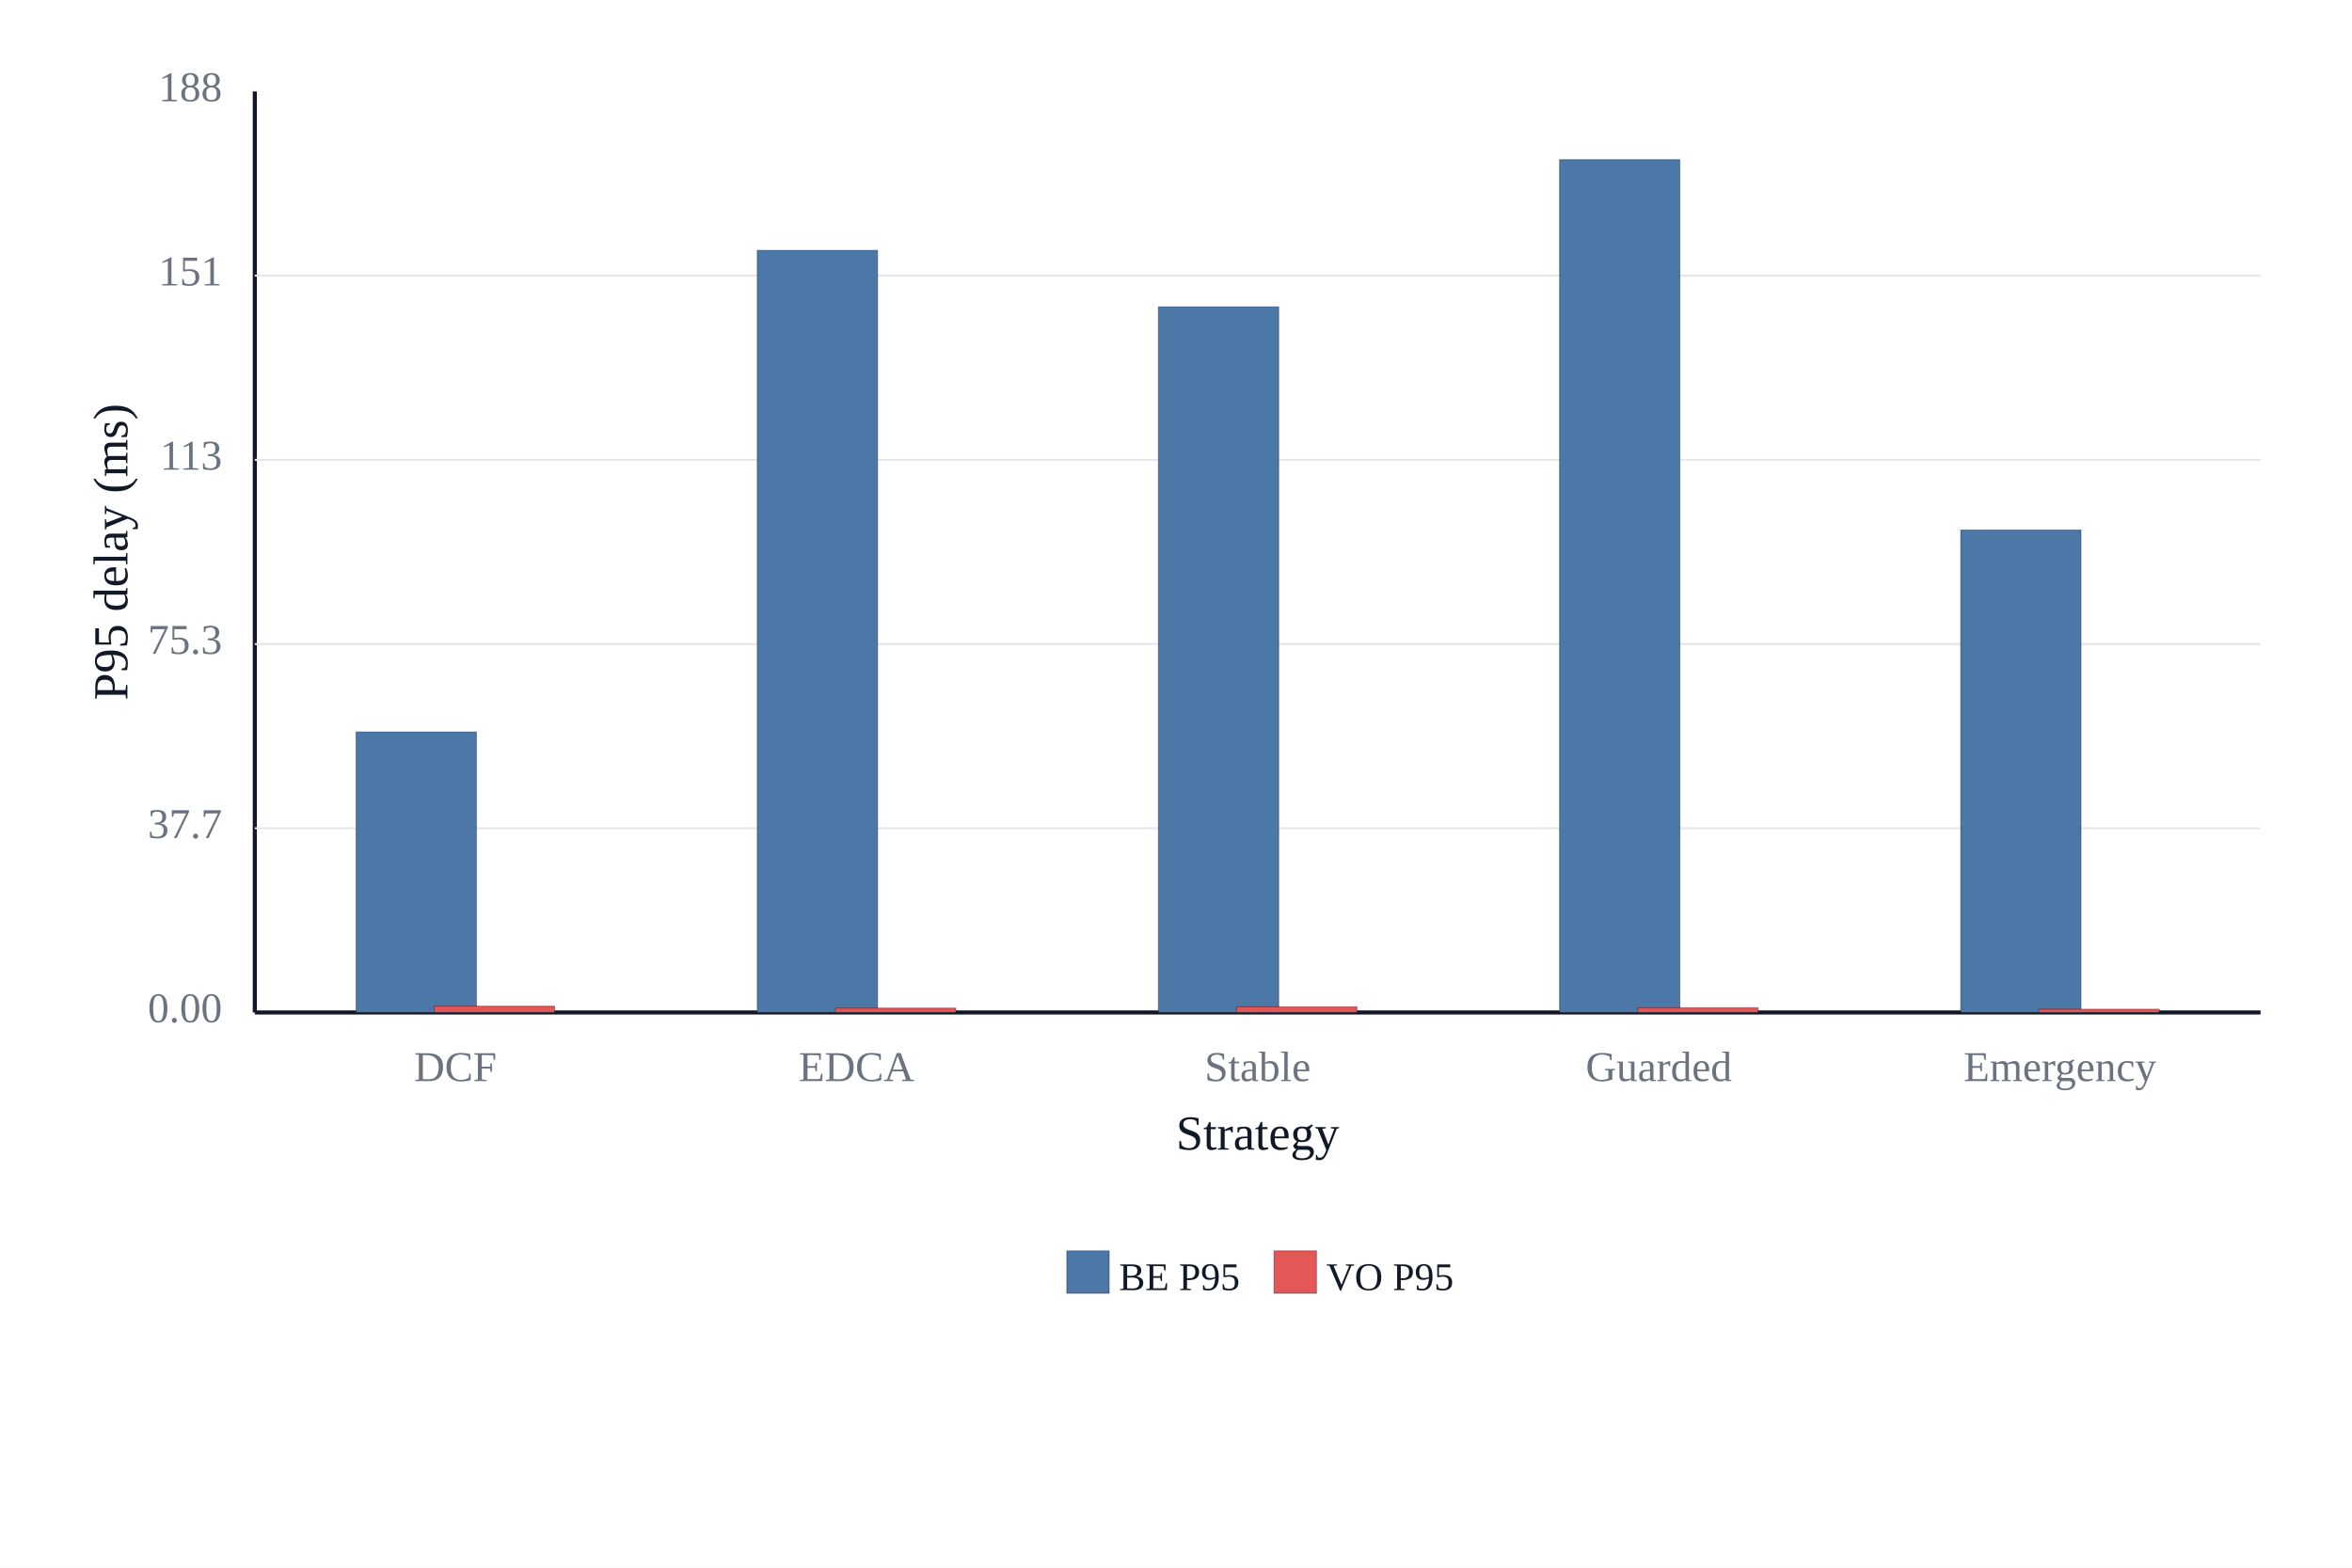
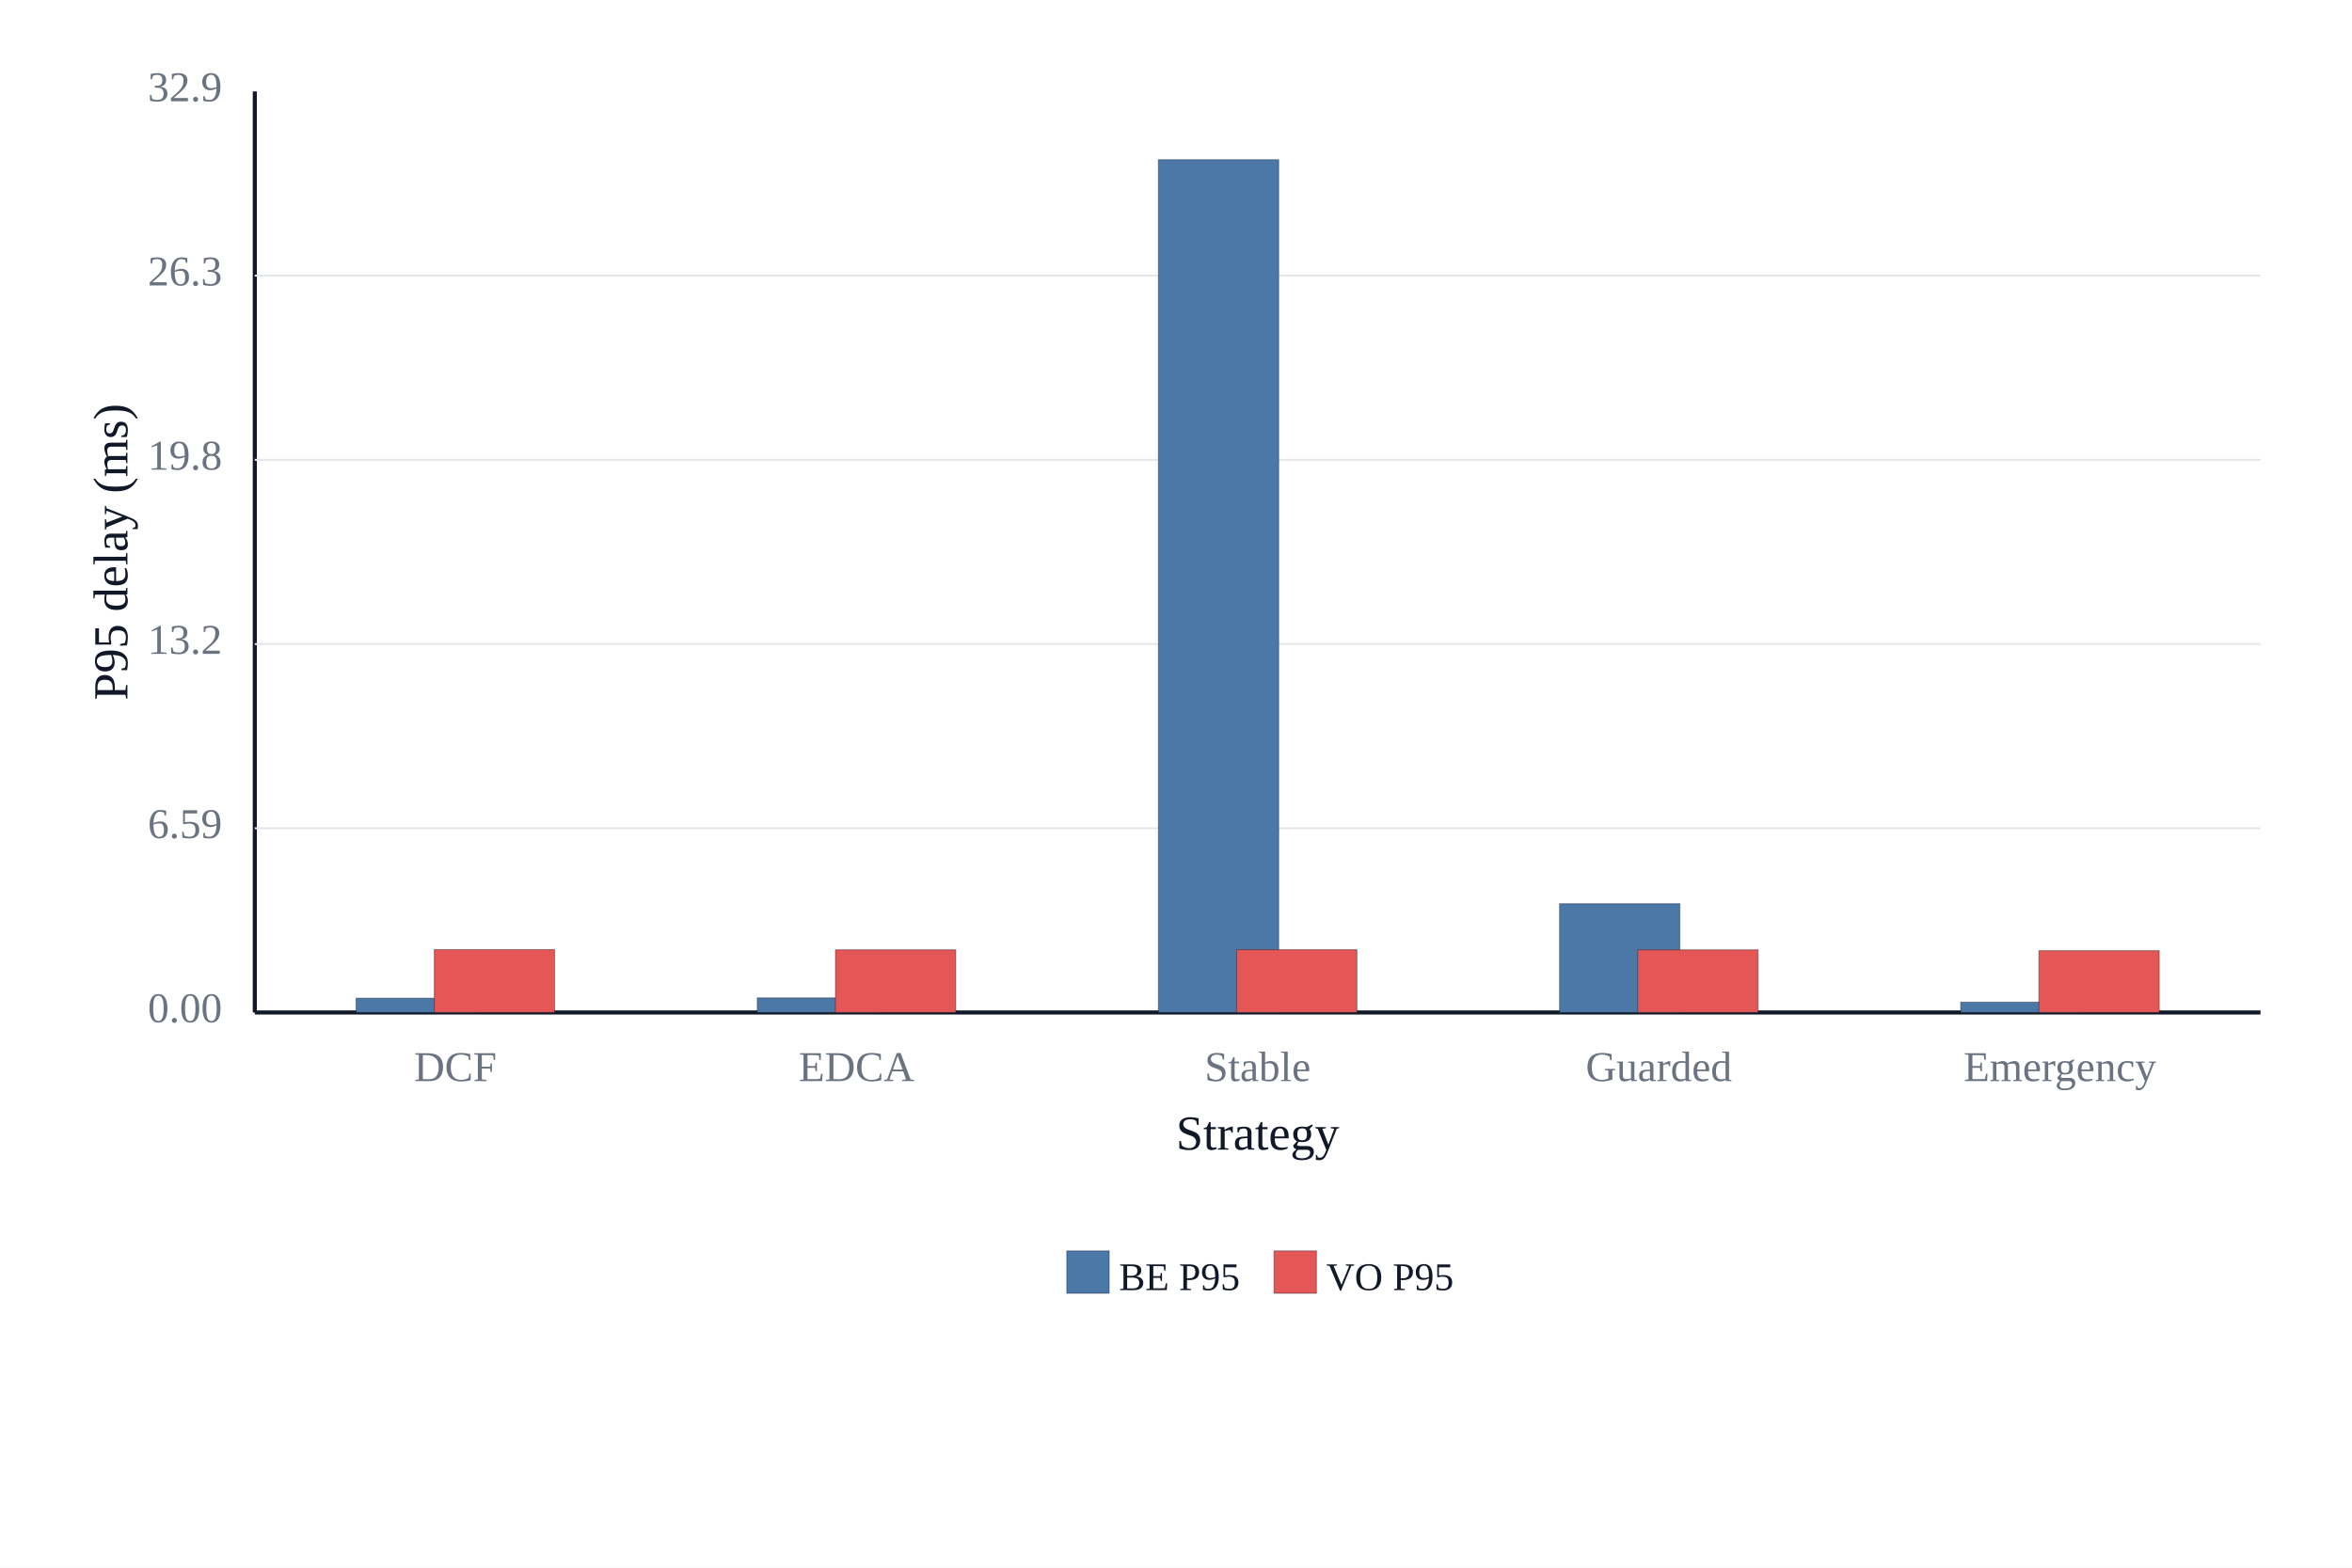
<svg xmlns="http://www.w3.org/2000/svg" width="720" height="480" viewBox="0 0 720 480">
  <rect width="100%" height="100%" fill="#ffffff" />
  <style>text { font-family: "Times New Roman", Times, serif; }</style>
  <line x1="78.00" y1="310.00" x2="692.00" y2="310.00" stroke="#111827" stroke-width="1.25" />
  <line x1="78.00" y1="28.00" x2="78.00" y2="310.00" stroke="#111827" stroke-width="1.25" />
  <text x="385.00" y="352.00" text-anchor="middle" font-size="15" fill="#111827">Strategy</text>
  <text x="39.00" y="169.00" text-anchor="middle" font-size="15" fill="#111827" transform="rotate(-90 39.00 169.00)">P95 delay (ms)</text>
  <text x="68.00" y="313.00" text-anchor="end" font-size="13" fill="#6b7280">0.00</text>
  <line x1="78.00" y1="253.60" x2="692.00" y2="253.60" stroke="#e5e7eb" stroke-width="0.6" />
-   <text x="68.00" y="256.60" text-anchor="end" font-size="13" fill="#6b7280">37.7</text>
+   <text x="68.00" y="256.60" text-anchor="end" font-size="13" fill="#6b7280">6.59</text>
  <line x1="78.00" y1="197.20" x2="692.00" y2="197.20" stroke="#e5e7eb" stroke-width="0.6" />
-   <text x="68.00" y="200.20" text-anchor="end" font-size="13" fill="#6b7280">75.3</text>
+   <text x="68.00" y="200.20" text-anchor="end" font-size="13" fill="#6b7280">13.2</text>
  <line x1="78.00" y1="140.80" x2="692.00" y2="140.80" stroke="#e5e7eb" stroke-width="0.6" />
-   <text x="68.00" y="143.80" text-anchor="end" font-size="13" fill="#6b7280">113</text>
+   <text x="68.00" y="143.80" text-anchor="end" font-size="13" fill="#6b7280">19.8</text>
  <line x1="78.00" y1="84.40" x2="692.00" y2="84.40" stroke="#e5e7eb" stroke-width="0.6" />
-   <text x="68.00" y="87.40" text-anchor="end" font-size="13" fill="#6b7280">151</text>
-   <text x="68.00" y="31.00" text-anchor="end" font-size="13" fill="#6b7280">188</text>
-   <rect x="109.01" y="224.11" width="36.84" height="85.89" fill="#4c78a8" stroke="#111827" stroke-width="0.3" stroke-opacity="0.4" />
-   <rect x="231.81" y="76.65" width="36.84" height="233.35" fill="#4c78a8" stroke="#111827" stroke-width="0.3" stroke-opacity="0.4" />
-   <rect x="354.61" y="93.94" width="36.84" height="216.06" fill="#4c78a8" stroke="#111827" stroke-width="0.3" stroke-opacity="0.4" />
-   <rect x="477.41" y="48.89" width="36.84" height="261.11" fill="#4c78a8" stroke="#111827" stroke-width="0.3" stroke-opacity="0.4" />
-   <rect x="600.21" y="162.28" width="36.84" height="147.72" fill="#4c78a8" stroke="#111827" stroke-width="0.3" stroke-opacity="0.4" />
-   <rect x="132.95" y="308.07" width="36.84" height="1.93" fill="#e45756" stroke="#111827" stroke-width="0.3" stroke-opacity="0.4" />
-   <rect x="255.75" y="308.66" width="36.84" height="1.34" fill="#e45756" stroke="#111827" stroke-width="0.3" stroke-opacity="0.4" />
-   <rect x="378.55" y="308.27" width="36.84" height="1.73" fill="#e45756" stroke="#111827" stroke-width="0.3" stroke-opacity="0.4" />
-   <rect x="501.35" y="308.56" width="36.84" height="1.44" fill="#e45756" stroke="#111827" stroke-width="0.3" stroke-opacity="0.4" />
-   <rect x="624.15" y="309.00" width="36.84" height="1.00" fill="#e45756" stroke="#111827" stroke-width="0.3" stroke-opacity="0.4" />
+   <text x="68.00" y="87.40" text-anchor="end" font-size="13" fill="#6b7280">26.3</text>
+   <text x="68.00" y="31.00" text-anchor="end" font-size="13" fill="#6b7280">32.9</text>
+   <rect x="109.01" y="305.62" width="36.84" height="4.38" fill="#4c78a8" stroke="#111827" stroke-width="0.3" stroke-opacity="0.4" />
+   <rect x="231.81" y="305.52" width="36.84" height="4.48" fill="#4c78a8" stroke="#111827" stroke-width="0.3" stroke-opacity="0.4" />
+   <rect x="354.61" y="48.89" width="36.84" height="261.11" fill="#4c78a8" stroke="#111827" stroke-width="0.3" stroke-opacity="0.4" />
+   <rect x="477.41" y="276.69" width="36.84" height="33.31" fill="#4c78a8" stroke="#111827" stroke-width="0.3" stroke-opacity="0.4" />
+   <rect x="600.21" y="306.84" width="36.84" height="3.16" fill="#4c78a8" stroke="#111827" stroke-width="0.3" stroke-opacity="0.4" />
+   <rect x="132.95" y="290.74" width="36.84" height="19.26" fill="#e45756" stroke="#111827" stroke-width="0.3" stroke-opacity="0.4" />
+   <rect x="255.75" y="290.80" width="36.84" height="19.20" fill="#e45756" stroke="#111827" stroke-width="0.3" stroke-opacity="0.4" />
+   <rect x="378.55" y="290.77" width="36.84" height="19.23" fill="#e45756" stroke="#111827" stroke-width="0.3" stroke-opacity="0.4" />
+   <rect x="501.35" y="290.81" width="36.84" height="19.19" fill="#e45756" stroke="#111827" stroke-width="0.3" stroke-opacity="0.4" />
+   <rect x="624.15" y="291.07" width="36.84" height="18.93" fill="#e45756" stroke="#111827" stroke-width="0.3" stroke-opacity="0.4" />
  <text x="139.40" y="331.00" text-anchor="middle" font-size="13" fill="#6b7280">DCF</text>
  <text x="262.20" y="331.00" text-anchor="middle" font-size="13" fill="#6b7280">EDCA</text>
  <text x="385.00" y="331.00" text-anchor="middle" font-size="13" fill="#6b7280">Stable</text>
  <text x="507.80" y="331.00" text-anchor="middle" font-size="13" fill="#6b7280">Guarded</text>
  <text x="630.60" y="331.00" text-anchor="middle" font-size="13" fill="#6b7280">Emergency</text>
  <rect x="326.56" y="383.00" width="13.00" height="13.00" fill="#4c78a8" stroke="#111827" stroke-width="0.3" stroke-opacity="0.4" />
  <text x="342.56" y="395.00" text-anchor="start" font-size="12" fill="#111827">BE P95</text>
  <rect x="390.00" y="383.00" width="13.00" height="13.00" fill="#e45756" stroke="#111827" stroke-width="0.3" stroke-opacity="0.4" />
  <text x="406.00" y="395.00" text-anchor="start" font-size="12" fill="#111827">VO P95</text>
</svg>
